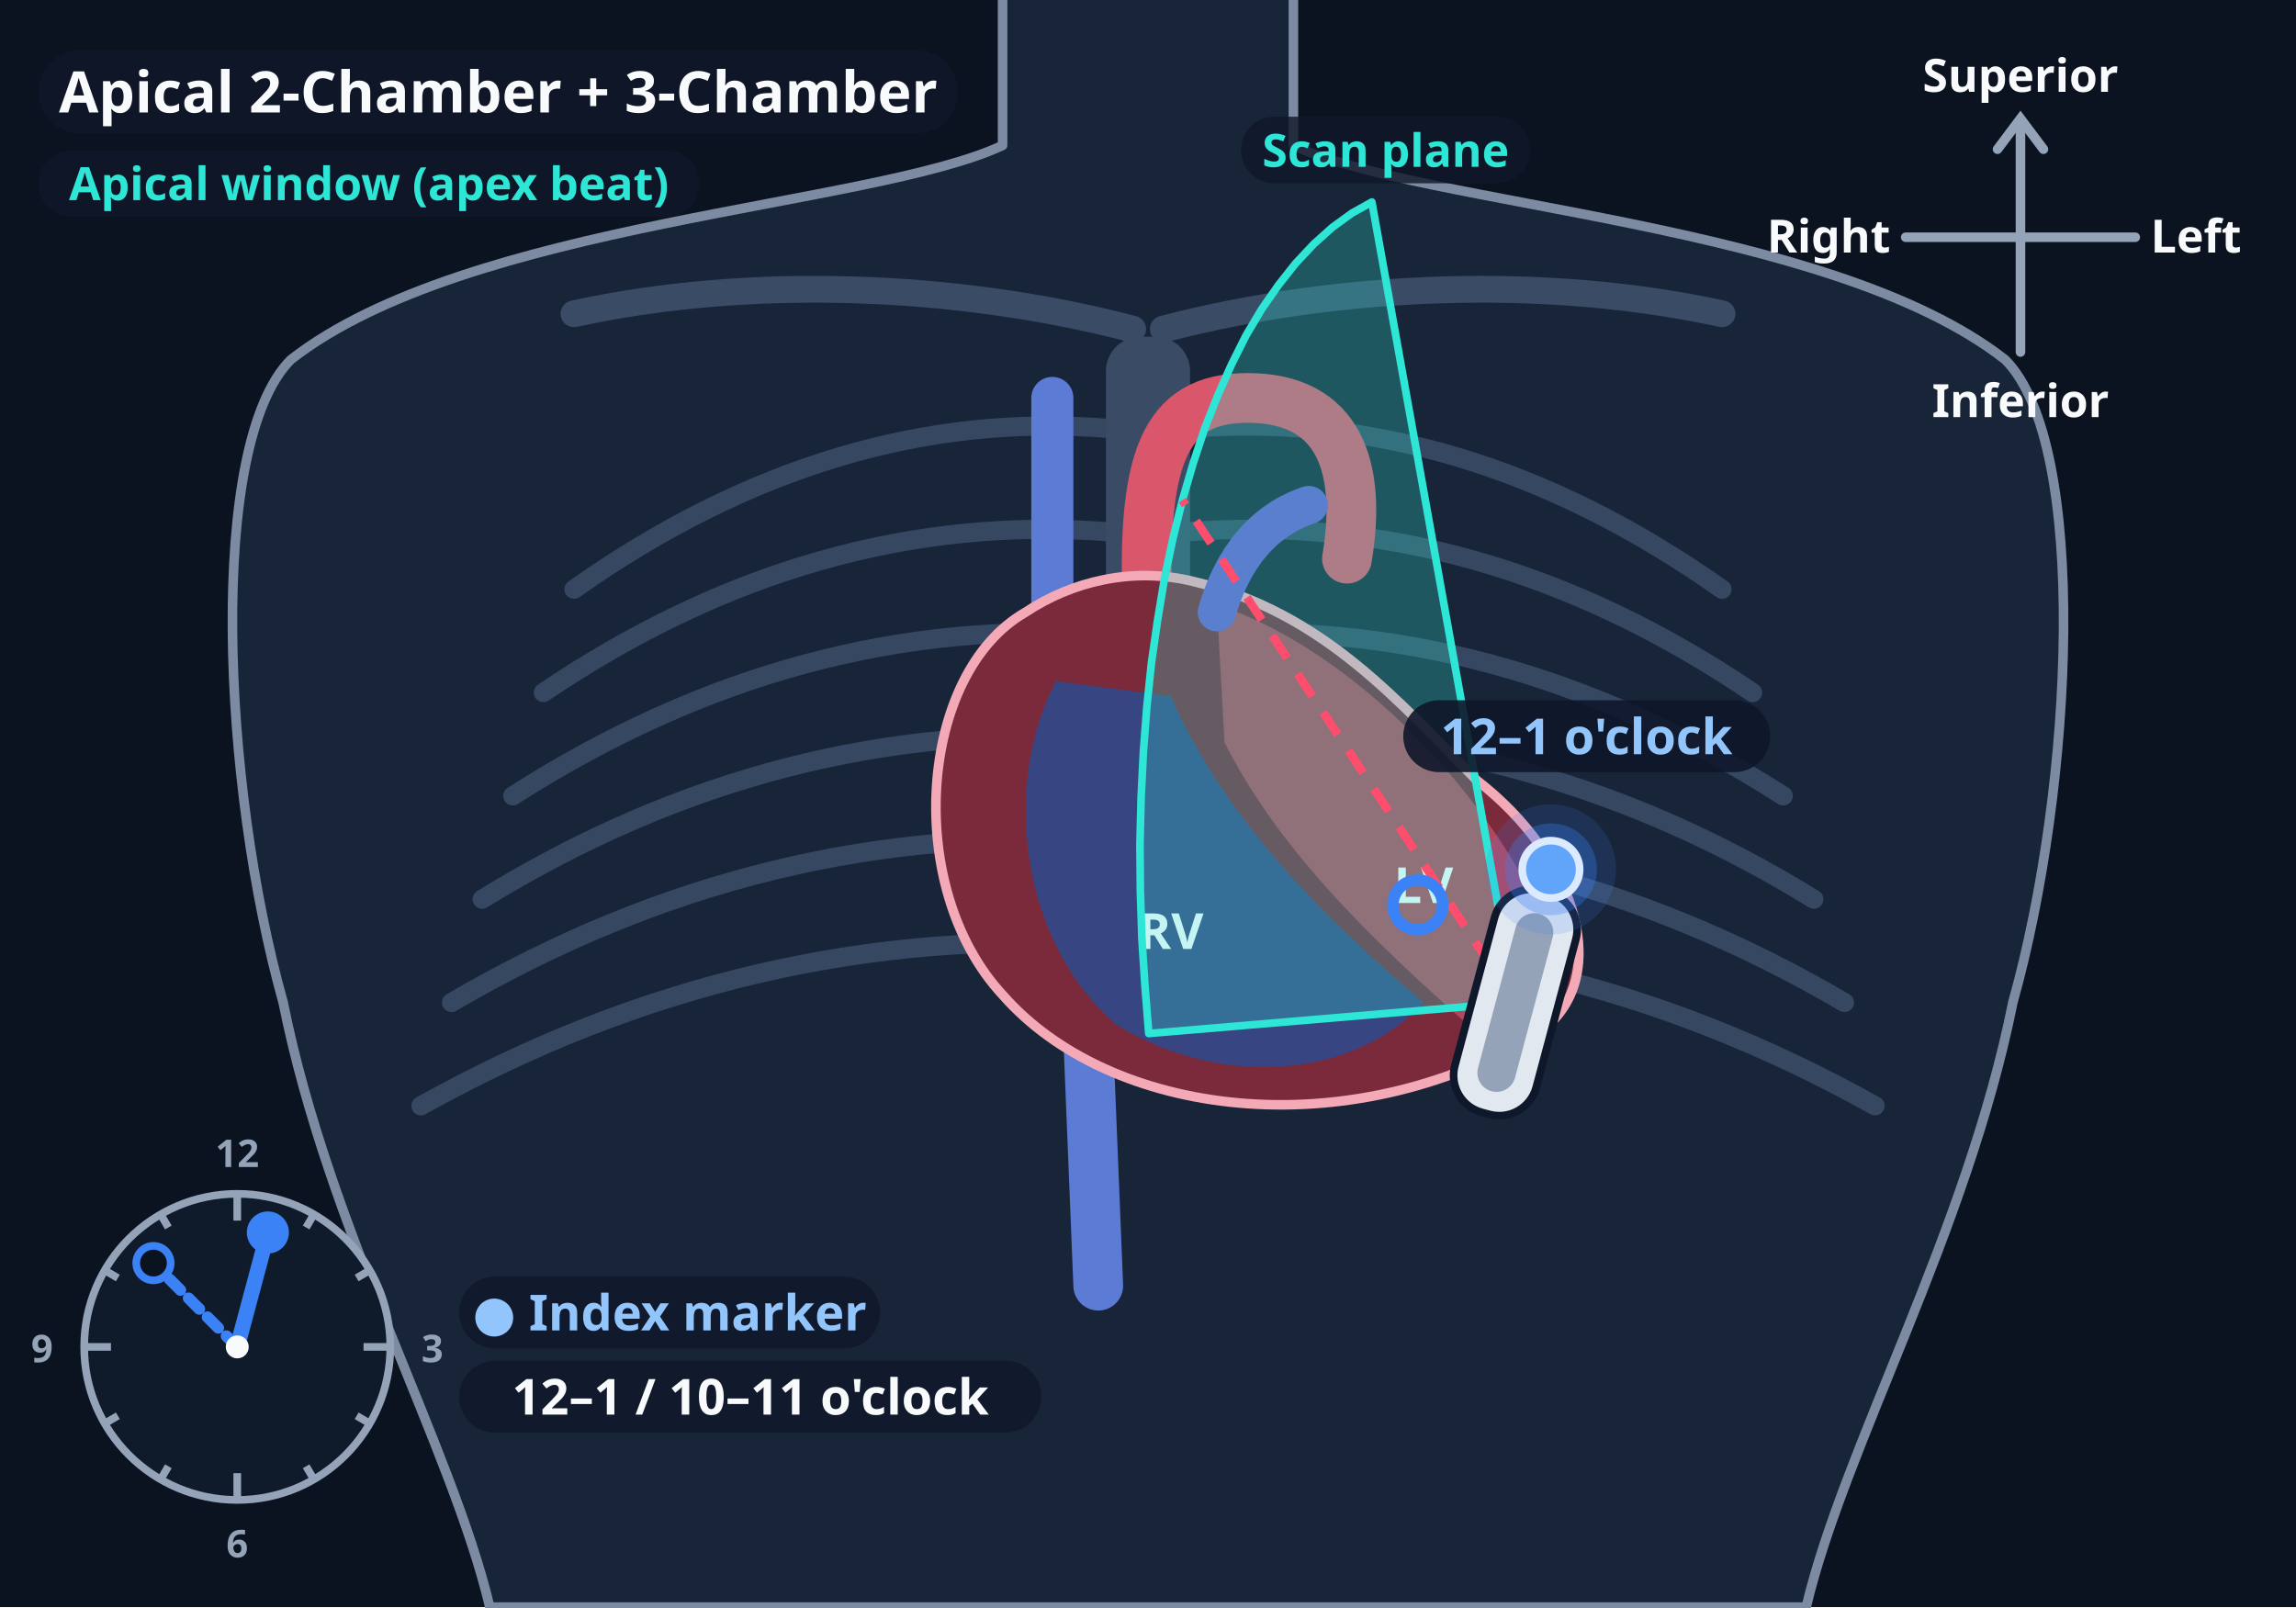
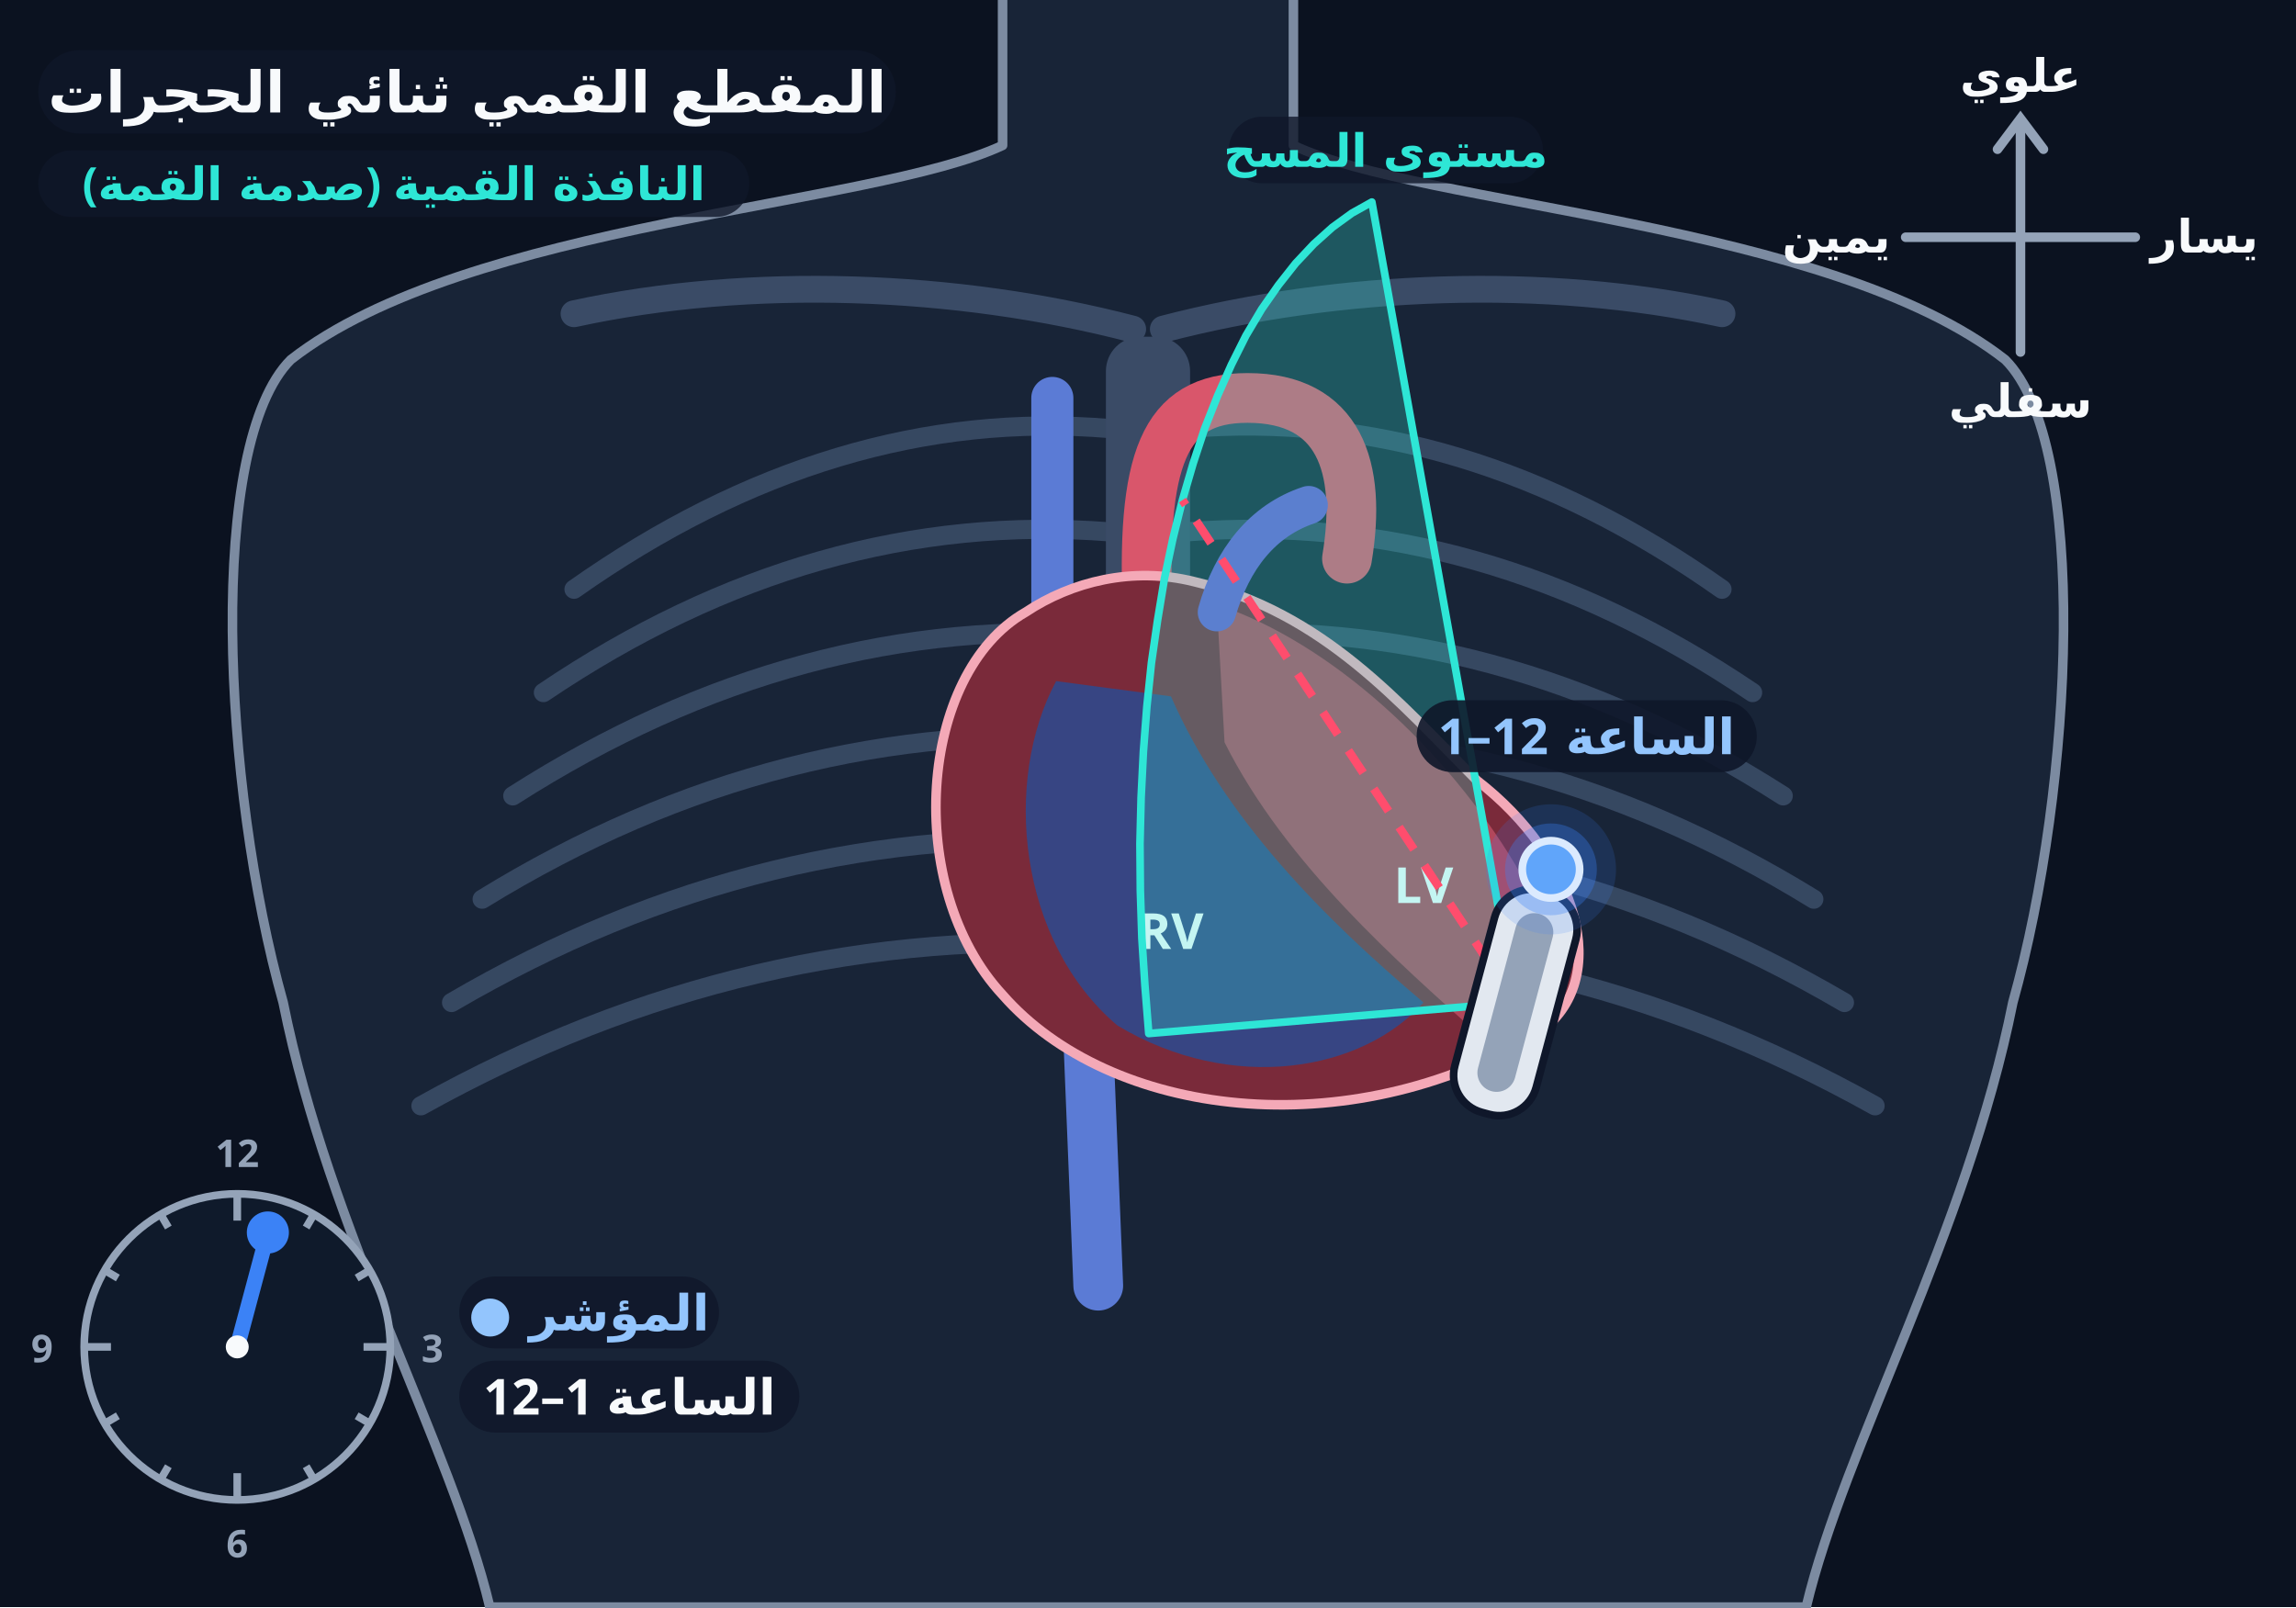
<svg xmlns="http://www.w3.org/2000/svg" width="600" height="420" viewBox="0 0 600 420">
  <rect width="600" height="420" fill="#0B1220" />
  <path d="M 262 0 L 262 38 C 228 54 122 58 76 94 C 54 116 58 205 74 262 C 86 322 118 378 128 420            L 472 420 C 482 378 514 322 526 262 C 542 205 546 116 524 94 C 478 58 372 54 338 38 L 338 0" fill="#182437" stroke="#7C8BA1" stroke-width="2.5" stroke-linejoin="round" />
  <g fill="none" stroke="#3A4B66" stroke-width="5" stroke-linecap="round" opacity="0.9">
    <path d="M 290 112 Q 218 106 150 154" />
    <path d="M 310 112 Q 382 106 450 154" />
    <path d="M 290 139 Q 213 133 142 181" />
    <path d="M 310 139 Q 387 133 458 181" />
    <path d="M 290 166 Q 209 160 134 208" />
    <path d="M 310 166 Q 391 160 466 208" />
    <path d="M 290 193 Q 204 187 126 235" />
    <path d="M 310 193 Q 396 187 474 235" />
    <path d="M 290 220 Q 200 214 118 262" />
    <path d="M 310 220 Q 400 214 482 262" />
    <path d="M 290 247 Q 196 241 110 289" />
    <path d="M 310 247 Q 404 241 490 289" />
  </g>
  <path d="M 296 86 C 250 74 196 72 150 82 M 304 86 C 350 74 404 72 450 82" fill="none" stroke="#3A4B66" stroke-width="7" stroke-linecap="round" />
  <rect x="289" y="88" width="22" height="156" rx="9" fill="#3A4B66" />
  <path d="M 291 242 L 309 242 L 300 262 Z" fill="#3A4B66" />
  <path d="M 275 158 L 275 104" stroke="#5B7BD5" stroke-width="11" stroke-linecap="round" fill="none" />
  <path d="M 284 262 L 287 336" stroke="#5B7BD5" stroke-width="13" stroke-linecap="round" fill="none" />
  <path d="M 300 162 C 298 120 304 104 326 104 C 350 104 356 122 352 146" stroke="#D9566B" stroke-width="13" stroke-linecap="round" fill="none" />
  <path d="M 268 160 C 240 176 236 232 262 260 C 290 292 352 300 402 270 C 422 256 412 224 386 204            C 366 184 346 160 312 152 C 296 148 280 152 268 160 Z" fill="#7A2A3A" stroke="#F4A9B7" stroke-width="2.5" />
  <path d="M 276 178 C 262 204 266 246 292 268 C 322 286 356 280 372 262 C 346 240 320 214 306 182 Z" fill="#2B4A8F" opacity="0.85" />
  <path d="M 318 158 C 348 168 378 196 396 226 C 410 250 402 264 386 270 C 366 252 336 226 320 194 Z" fill="#B84A5E" opacity="0.9" />
  <path d="M 318 160 C 322 146 330 136 342 132" stroke="#6A5ACD" stroke-width="10" stroke-linecap="round" fill="none" />
  <g font-family="sans-serif" font-weight="700" font-size="13" fill="#F8FAFC" text-anchor="middle">
    <text x="306" y="248">RV</text>
    <text x="372" y="236">LV</text>
  </g>
  <path d="M 396.0 262.0 L 300.2 270.1 L 299.2 257.6 L 298.4 245.2 L 298.0 232.8 L 297.9 220.5 L 298.2 208.4 L 298.8 196.4 L 299.7 184.7 L 300.9 173.2 L 302.5 162.1 L 304.3 151.2 L 306.5 140.8 L 309.0 130.7 L 311.8 121.1 L 314.8 112.0 L 318.2 103.4 L 321.8 95.3 L 325.6 87.7 L 329.7 80.8 L 334.1 74.5 L 338.6 68.8 L 343.3 63.8 L 348.2 59.4 L 353.3 55.7 L 358.5 52.8 Z" fill="#2EE6D6" fill-opacity="0.26" stroke="#2EE6D6" stroke-width="2" stroke-linejoin="round" />
  <path d="M 396.0 262.0 L 309.0 130.7" stroke="#FF4D6D" stroke-width="2.2" stroke-dasharray="7 5" fill="none" />
-   <rect x="324.3" y="30.5" width="75.6" height="17.4" rx="8.7" fill="#0F172A" fill-opacity="0.8" />
-   <text x="362.1" y="43.6" font-family="sans-serif" font-weight="700" font-size="12" fill="#2EE6D6" text-anchor="middle">Scan plane</text>
+   <rect x="321.1" y="30.5" width="82.1" height="17.4" rx="8.7" fill="#0F172A" fill-opacity="0.8" />
+   <text x="362.1" y="43.6" font-family="sans-serif" font-weight="700" font-size="12" fill="#2EE6D6" text-anchor="middle">مستوى المسح</text>
  <g transform="translate(396 262) rotate(-75.0)">
    <rect x="-30" y="-11" width="60" height="22" rx="10" fill="#E2E8F0" stroke="#0F172A" stroke-width="2" />
    <rect x="-24" y="-5" width="48" height="10" rx="5" fill="#94A3B8" />
  </g>
  <circle cx="405.3" cy="227.2" r="17" fill="#3B82F6" fill-opacity="0.16" />
  <circle cx="405.3" cy="227.2" r="12" fill="#3B82F6" fill-opacity="0.32" />
  <circle cx="405.3" cy="227.2" r="7.5" fill="#60A5FA" stroke="#DBEAFE" stroke-width="2" />
-   <rect x="366.7" y="183.0" width="95.9" height="18.8" rx="9.4" fill="#0F172A" fill-opacity="0.9" />
-   <text x="414.6" y="197.1" font-family="sans-serif" font-weight="700" font-size="13" fill="#93C5FD" text-anchor="middle">12–1 o'clock</text>
-   <circle cx="370.5" cy="236.5" r="6.5" fill="none" stroke="#3B82F6" stroke-width="3" />
+   <rect x="370.2" y="183.0" width="88.9" height="18.8" rx="9.4" fill="#0F172A" fill-opacity="0.9" />
+   <text x="414.6" y="197.1" font-family="sans-serif" font-weight="700" font-size="13" fill="#93C5FD" text-anchor="middle">الساعة 12–1</text>
  <g stroke="#94A3B8" stroke-width="2.5" fill="none" stroke-linecap="round">
    <path d="M 528 32 L 528 92 M 498 62 L 558 62" />
    <path d="M 522 39 L 528 31 L 534 39" />
  </g>
  <g font-family="sans-serif" font-size="12" font-weight="700" fill="#F8FAFC" text-anchor="middle">
-     <text x="528" y="24">Superior</text>
-     <text x="528" y="109">Inferior</text>
-     <text x="494" y="66" text-anchor="end">Right</text>
-     <text x="562" y="66" text-anchor="start">Left</text>
+     <text x="528" y="24">علوي</text>
+     <text x="528" y="109">سفلي</text>
+     <text x="494" y="66" text-anchor="end">يمين</text>
+     <text x="562" y="66" text-anchor="start">يسار</text>
  </g>
  <circle cx="62" cy="352" r="40" fill="#0F1A2B" stroke="#94A3B8" stroke-width="2" />
  <g stroke="#94A3B8" stroke-width="2">
    <path d="M 62.0 319.0 L 62.0 312.0" />
    <path d="M 80.0 320.8 L 82.0 317.4" />
    <path d="M 93.2 334.0 L 96.6 332.0" />
    <path d="M 95.0 352.0 L 102.0 352.0" />
    <path d="M 93.2 370.0 L 96.6 372.0" />
    <path d="M 80.0 383.2 L 82.0 386.6" />
    <path d="M 62.0 385.0 L 62.0 392.0" />
    <path d="M 44.0 383.2 L 42.0 386.6" />
    <path d="M 30.8 370.0 L 27.4 372.0" />
    <path d="M 29.0 352.0 L 22.0 352.0" />
    <path d="M 30.8 334.0 L 27.4 332.0" />
    <path d="M 44.0 320.8 L 42.0 317.4" />
  </g>
  <path d="M 62 352 L 70.0 322.1" stroke="#3B82F6" stroke-width="4" stroke-linecap="round" />
  <circle cx="70.0" cy="322.1" r="4.5" fill="#3B82F6" stroke="#3B82F6" stroke-width="2" />
-   <path d="M 62 352 L 40.1 330.1" stroke="#3B82F6" stroke-width="3" stroke-linecap="round" stroke-dasharray="4 3" />
-   <circle cx="40.1" cy="330.1" r="4.5" fill="#0B1220" stroke="#3B82F6" stroke-width="2" />
  <circle cx="62" cy="352" r="3" fill="#F8FAFC" />
  <g font-family="sans-serif" font-size="10" font-weight="700" fill="#94A3B8" text-anchor="middle">
    <text x="62.0" y="305.0">12</text>
    <text x="113.0" y="356.0">3</text>
    <text x="62.0" y="407.0">6</text>
    <text x="11.0" y="356.0">9</text>
  </g>
-   <rect x="120.0" y="333.6" width="110.0" height="18.8" rx="9.4" fill="#0F172A" fill-opacity="0.8" />
-   <text x="175.0" y="347.7" font-family="sans-serif" font-weight="700" font-size="13" fill="#93C5FD" text-anchor="middle">● Index marker</text>
-   <rect x="120.0" y="355.6" width="152.1" height="18.8" rx="9.4" fill="#0F172A" fill-opacity="0.8" />
-   <text x="196.1" y="369.7" font-family="sans-serif" font-weight="700" font-size="13" fill="#F8FAFC" text-anchor="middle">12–1 / 10–11 o'clock</text>
-   <rect x="10.0" y="13.1" width="240.3" height="21.8" rx="10.9" fill="#0F172A" fill-opacity="0.8" />
-   <text x="130.2" y="29.4" font-family="sans-serif" font-weight="700" font-size="15" fill="#F8FAFC" text-anchor="middle">Apical 2-Chamber + 3-Chamber</text>
-   <rect x="10.0" y="39.3" width="172.8" height="17.4" rx="8.7" fill="#0F172A" fill-opacity="0.8" />
-   <text x="96.4" y="52.3" font-family="sans-serif" font-weight="700" font-size="12" fill="#2EE6D6" text-anchor="middle">Apical window (apex beat)</text>
+   <rect x="120.0" y="333.6" width="67.9" height="18.8" rx="9.4" fill="#0F172A" fill-opacity="0.8" />
+   <text x="153.9" y="347.7" font-family="sans-serif" font-weight="700" font-size="13" fill="#93C5FD" text-anchor="middle">● المؤشر</text>
+   <rect x="120.0" y="355.6" width="88.9" height="18.8" rx="9.4" fill="#0F172A" fill-opacity="0.8" />
+   <text x="164.5" y="369.7" font-family="sans-serif" font-weight="700" font-size="13" fill="#F8FAFC" text-anchor="middle">12–1 الساعة</text>
+   <rect x="10.0" y="13.1" width="224.1" height="21.8" rx="10.9" fill="#0F172A" fill-opacity="0.8" />
+   <text x="122.1" y="29.4" font-family="sans-serif" font-weight="700" font-size="15" fill="#F8FAFC" text-anchor="middle">المقطع القمي ثنائي الحجرات</text>
+   <rect x="10.0" y="39.3" width="185.8" height="17.4" rx="8.7" fill="#0F172A" fill-opacity="0.8" />
+   <text x="102.9" y="52.3" font-family="sans-serif" font-weight="700" font-size="12" fill="#2EE6D6" text-anchor="middle">النافذة القمية (صدمة القمة)</text>
</svg>
